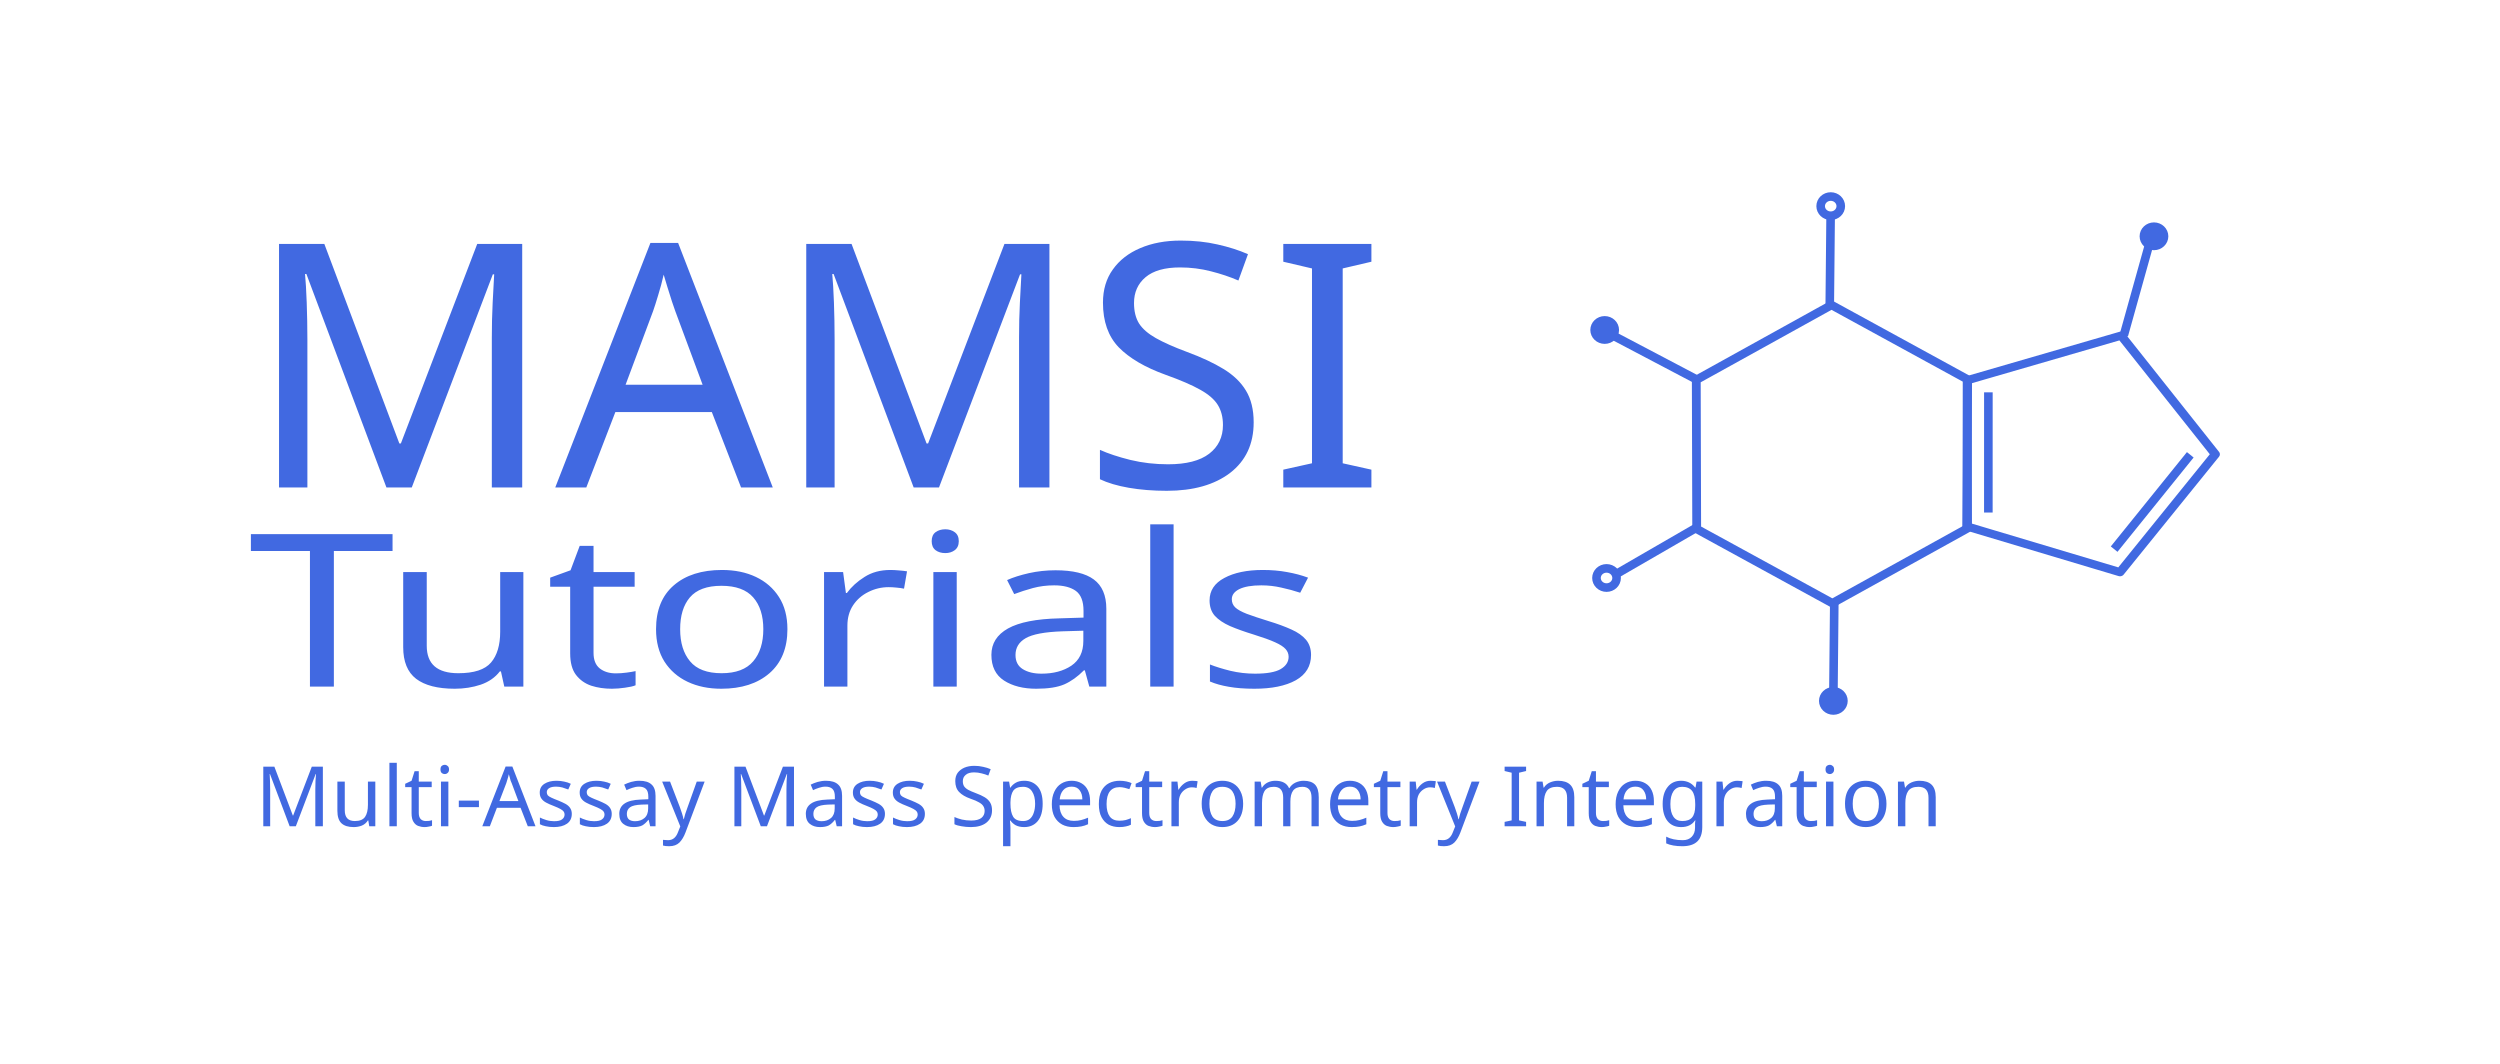
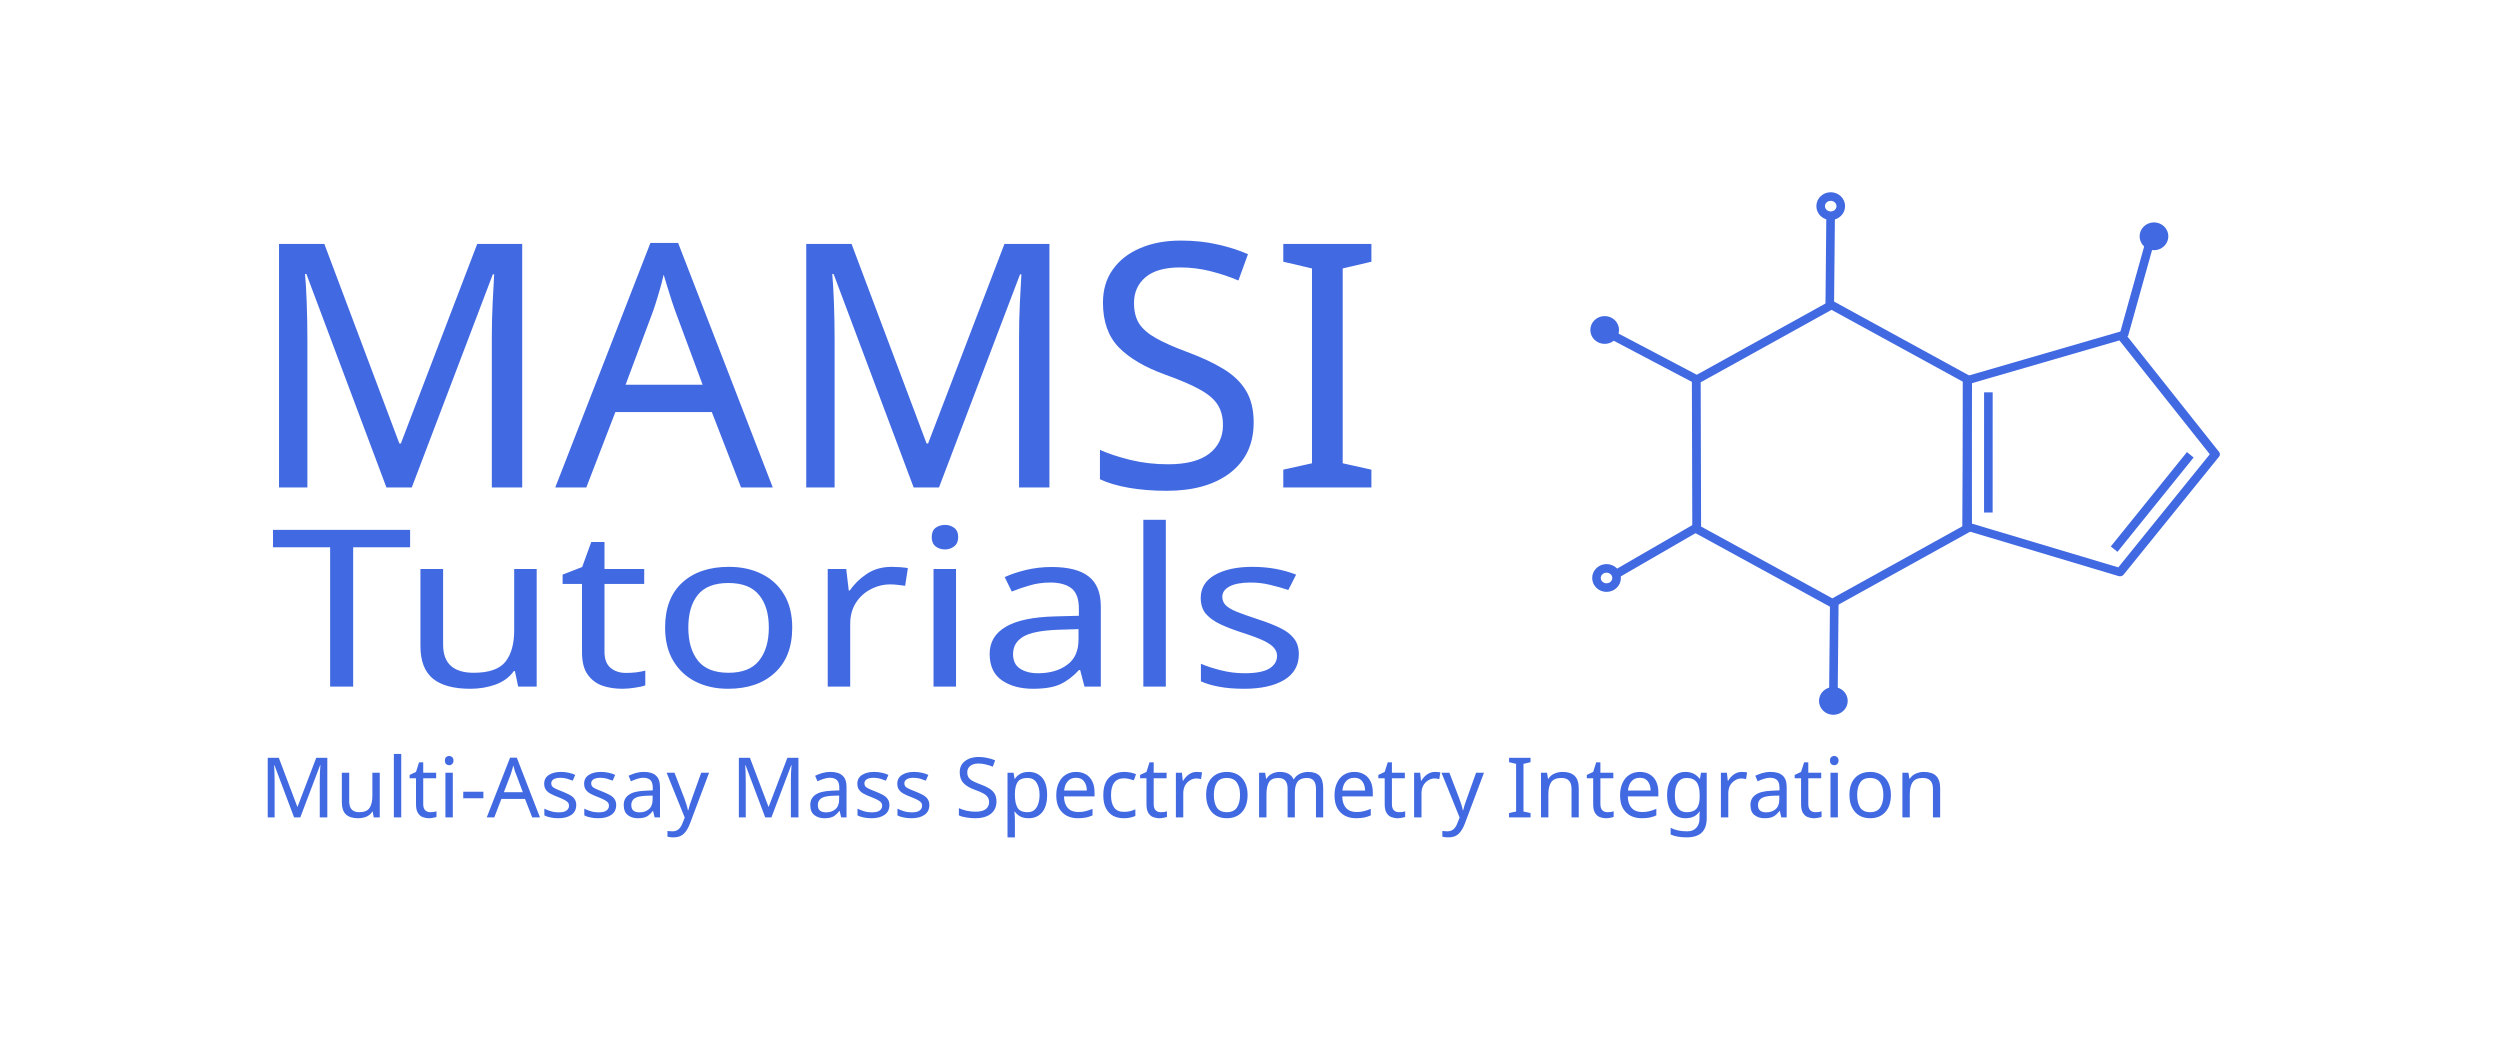
<svg xmlns="http://www.w3.org/2000/svg" width="879.701" height="374.37" viewBox="0 0 232.754 99.053" version="1.1" id="svg1">
  <defs id="defs1">
    </defs>
  <g id="layer1">
-     <text xml:space="preserve" style="font-style:normal;font-variant:normal;font-weight:normal;font-stretch:normal;font-size:7.761px;font-family:Silom;-inkscape-font-specification:'Silom, Normal';font-variant-ligatures:normal;font-variant-caps:normal;font-variant-numeric:normal;font-variant-east-asian:normal;fill:#4169e1;fill-opacity:1;fill-rule:evenodd;stroke:#0000ff;stroke-width:0;stroke-linejoin:round;stroke-dashoffset:11.461" x="23.761" y="76.925" id="text5">
-       <tspan id="tspan5" style="font-style:normal;font-variant:normal;font-weight:normal;font-stretch:normal;font-size:7.761px;font-family:Silom;-inkscape-font-specification:'Silom, Normal';font-variant-ligatures:normal;font-variant-caps:normal;font-variant-numeric:normal;font-variant-east-asian:normal;fill:#4169e1;fill-opacity:1;stroke-width:0" x="23.761" y="76.925">Multi-Assay Mass Spectrometry Integration</tspan>
+     <text xml:space="preserve" style="font-style:normal;font-variant:normal;font-weight:normal;font-stretch:normal;font-size:7.761px;font-family:Silom;-inkscape-font-specification:'Silom, Normal';font-variant-ligatures:normal;font-variant-caps:normal;font-variant-numeric:normal;font-variant-east-asian:normal;fill:#4169e1;fill-opacity:1;fill-rule:evenodd;stroke:#0000ff;stroke-width:0;stroke-linejoin:round;stroke-dashoffset:11.461" x="24.174" y="76.099" id="text5">
+       <tspan id="tspan5" style="font-style:normal;font-variant:normal;font-weight:normal;font-stretch:normal;font-size:7.761px;font-family:Silom;-inkscape-font-specification:'Silom, Normal';font-variant-ligatures:normal;font-variant-caps:normal;font-variant-numeric:normal;font-variant-east-asian:normal;fill:#4169e1;fill-opacity:1;stroke-width:0" x="24.174" y="76.099">Multi-Assay Mass Spectrometry Integration</tspan>
    </text>
    <text xml:space="preserve" style="font-style:normal;font-variant:normal;font-weight:normal;font-stretch:normal;font-size:31.75px;font-family:Silom;-inkscape-font-specification:'Silom, Normal';font-variant-ligatures:normal;font-variant-caps:normal;font-variant-numeric:normal;font-variant-east-asian:normal;fill:#4169e1;fill-opacity:1;fill-rule:evenodd;stroke:#0000ff;stroke-width:0;stroke-linejoin:round;stroke-dashoffset:11.461" x="22.898" y="45.381" id="text6">
      <tspan id="tspan6" style="font-style:normal;font-variant:normal;font-weight:normal;font-stretch:normal;font-size:31.75px;font-family:Silom;-inkscape-font-specification:'Silom, Normal';font-variant-ligatures:normal;font-variant-caps:normal;font-variant-numeric:normal;font-variant-east-asian:normal;fill:#4169e1;fill-opacity:1;stroke-width:0" x="22.898" y="45.381">MAMSI</tspan>
    </text>
-     <text xml:space="preserve" style="font-style:normal;font-variant:normal;font-weight:normal;font-stretch:normal;font-size:22.137px;font-family:Silom;-inkscape-font-specification:'Silom, Normal';font-variant-ligatures:normal;font-variant-caps:normal;font-variant-numeric:normal;font-variant-east-asian:normal;fill:#4169e1;fill-opacity:1;fill-rule:evenodd;stroke:#0000ff;stroke-width:0;stroke-linejoin:round;stroke-dashoffset:11.461" x="20.758" y="71.182" id="text6-5" transform="scale(1.113517,0.8980557)">
-       <tspan id="tspan6-7" style="font-style:normal;font-variant:normal;font-weight:normal;font-stretch:normal;font-size:22.137px;font-family:Silom;-inkscape-font-specification:'Silom, Normal';font-variant-ligatures:normal;font-variant-caps:normal;font-variant-numeric:normal;font-variant-east-asian:normal;fill:#4169e1;fill-opacity:1;stroke-width:0" x="20.758" y="71.182">Tutorials</tspan>
+     <text xml:space="preserve" style="font-style:normal;font-variant:normal;font-weight:normal;font-stretch:normal;font-size:22.076px;font-family:Silom;-inkscape-font-specification:'Silom, Normal';font-variant-ligatures:normal;font-variant-caps:normal;font-variant-numeric:normal;font-variant-east-asian:normal;fill:#4169e1;fill-opacity:1;fill-rule:evenodd;stroke:#0000ff;stroke-width:0;stroke-linejoin:round;stroke-dashoffset:11.461" x="23.304" y="69.072" id="text6-5" transform="scale(1.080504,0.9254939)">
+       <tspan id="tspan6-7" style="font-style:normal;font-variant:normal;font-weight:normal;font-stretch:normal;font-size:22.076px;font-family:Silom;-inkscape-font-specification:'Silom, Normal';font-variant-ligatures:normal;font-variant-caps:normal;font-variant-numeric:normal;font-variant-east-asian:normal;fill:#4169e1;fill-opacity:1;stroke-width:0" x="23.304" y="69.072">Tutorials</tspan>
    </text>
    <path style="fill:#000080;fill-opacity:0;fill-rule:evenodd;stroke:#4169e1;stroke-width:3.453;stroke-linejoin:round;stroke-dasharray:none;stroke-dashoffset:11.461;stroke-opacity:1" id="path19" d="m 665,158 -58.609,-19.332 0.275,-61.714 58.779,-18.809 36.052,50.089 z" transform="matrix(0.2433373,0,0,0.2205966,35.55632,18.4185)" />
    <path style="fill:#000080;fill-opacity:0;fill-rule:evenodd;stroke:#4169e1;stroke-width:3.958;stroke-linejoin:round;stroke-dasharray:none;stroke-dashoffset:11.461;stroke-opacity:1" id="path20" d="m 547,118 -60.811,35.328 -61,-35 -0.189,-70.328 60.811,-35.328 61,35 z" transform="matrix(0.2070254,0,0,0.1973632,69.94047,25.89574)" />
    <path style="fill:#000080;fill-opacity:0;fill-rule:evenodd;stroke:#4169e1;stroke-width:0.8;stroke-linejoin:round;stroke-dasharray:none;stroke-dashoffset:11.461;stroke-opacity:1" d="m 185.122,36.525 -0.003,11.191" id="path22" />
    <path style="fill:#000080;fill-opacity:0;fill-rule:evenodd;stroke:#4169e1;stroke-width:0.8;stroke-linejoin:round;stroke-dasharray:none;stroke-dashoffset:11.461;stroke-opacity:1" d="m 203.919,42.344 -7.088,8.782" id="path23" />
    <path style="fill:#000080;fill-opacity:0;fill-rule:evenodd;stroke:#4169e1;stroke-width:0.8;stroke-linejoin:round;stroke-dasharray:none;stroke-dashoffset:11.461;stroke-opacity:1" d="m 170.776,56.023 -0.082,8.471" id="path24" />
    <path style="fill:#000080;fill-opacity:0;fill-rule:evenodd;stroke:#4169e1;stroke-width:0.8;stroke-linejoin:round;stroke-dasharray:none;stroke-dashoffset:11.461;stroke-opacity:1" d="m 170.434,20.177 -0.082,8.471" id="path24-2" />
    <path style="fill:#000080;fill-opacity:0;fill-rule:evenodd;stroke:#4169e1;stroke-width:0.8;stroke-linejoin:round;stroke-dasharray:none;stroke-dashoffset:11.461;stroke-opacity:1" d="m 150.083,31.19 7.775,4.092" id="path24-8" />
    <path style="fill:#000080;fill-opacity:0;fill-rule:evenodd;stroke:#4169e1;stroke-width:0.8;stroke-linejoin:round;stroke-dasharray:none;stroke-dashoffset:11.461;stroke-opacity:1" d="m 150.333,53.528 7.594,-4.391" id="path24-8-6" />
    <path style="fill:#000080;fill-opacity:0;fill-rule:evenodd;stroke:#4169e1;stroke-width:0.8;stroke-linejoin:round;stroke-dasharray:none;stroke-dashoffset:11.461;stroke-opacity:1" d="m 197.731,31.219 2.3,-8.24" id="path24-8-6-3" />
    <ellipse style="fill:#4169e1;fill-opacity:1;fill-rule:evenodd;stroke:#4169e1;stroke-width:0.8;stroke-linejoin:round;stroke-dasharray:none;stroke-dashoffset:11.461;stroke-opacity:1" id="path25" cx="200.539" cy="22" rx="0.937" ry="0.894" />
    <ellipse style="fill:#000080;fill-opacity:0;fill-rule:evenodd;stroke:#4169e1;stroke-width:0.8;stroke-linejoin:round;stroke-dasharray:none;stroke-dashoffset:11.461;stroke-opacity:1" id="path25-8" cx="149.572" cy="53.812" rx="0.937" ry="0.894" />
    <ellipse style="fill:#4169e1;fill-opacity:1;fill-rule:evenodd;stroke:#4169e1;stroke-width:0.8;stroke-linejoin:round;stroke-dasharray:none;stroke-dashoffset:11.461;stroke-opacity:1" id="path25-8-5" cx="170.689" cy="65.255" rx="0.937" ry="0.894" />
    <ellipse style="fill:#4169e1;fill-opacity:1;fill-rule:evenodd;stroke:#4169e1;stroke-width:0.8;stroke-linejoin:round;stroke-dasharray:none;stroke-dashoffset:11.461;stroke-opacity:1" id="path25-8-2" cx="149.399" cy="30.722" rx="0.937" ry="0.894" />
    <ellipse style="fill:#000080;fill-opacity:0;fill-rule:evenodd;stroke:#4169e1;stroke-width:0.8;stroke-linejoin:round;stroke-dasharray:none;stroke-dashoffset:11.461;stroke-opacity:1" id="path25-6" cx="170.444" cy="19.192" rx="0.937" ry="0.894" />
  </g>
</svg>
